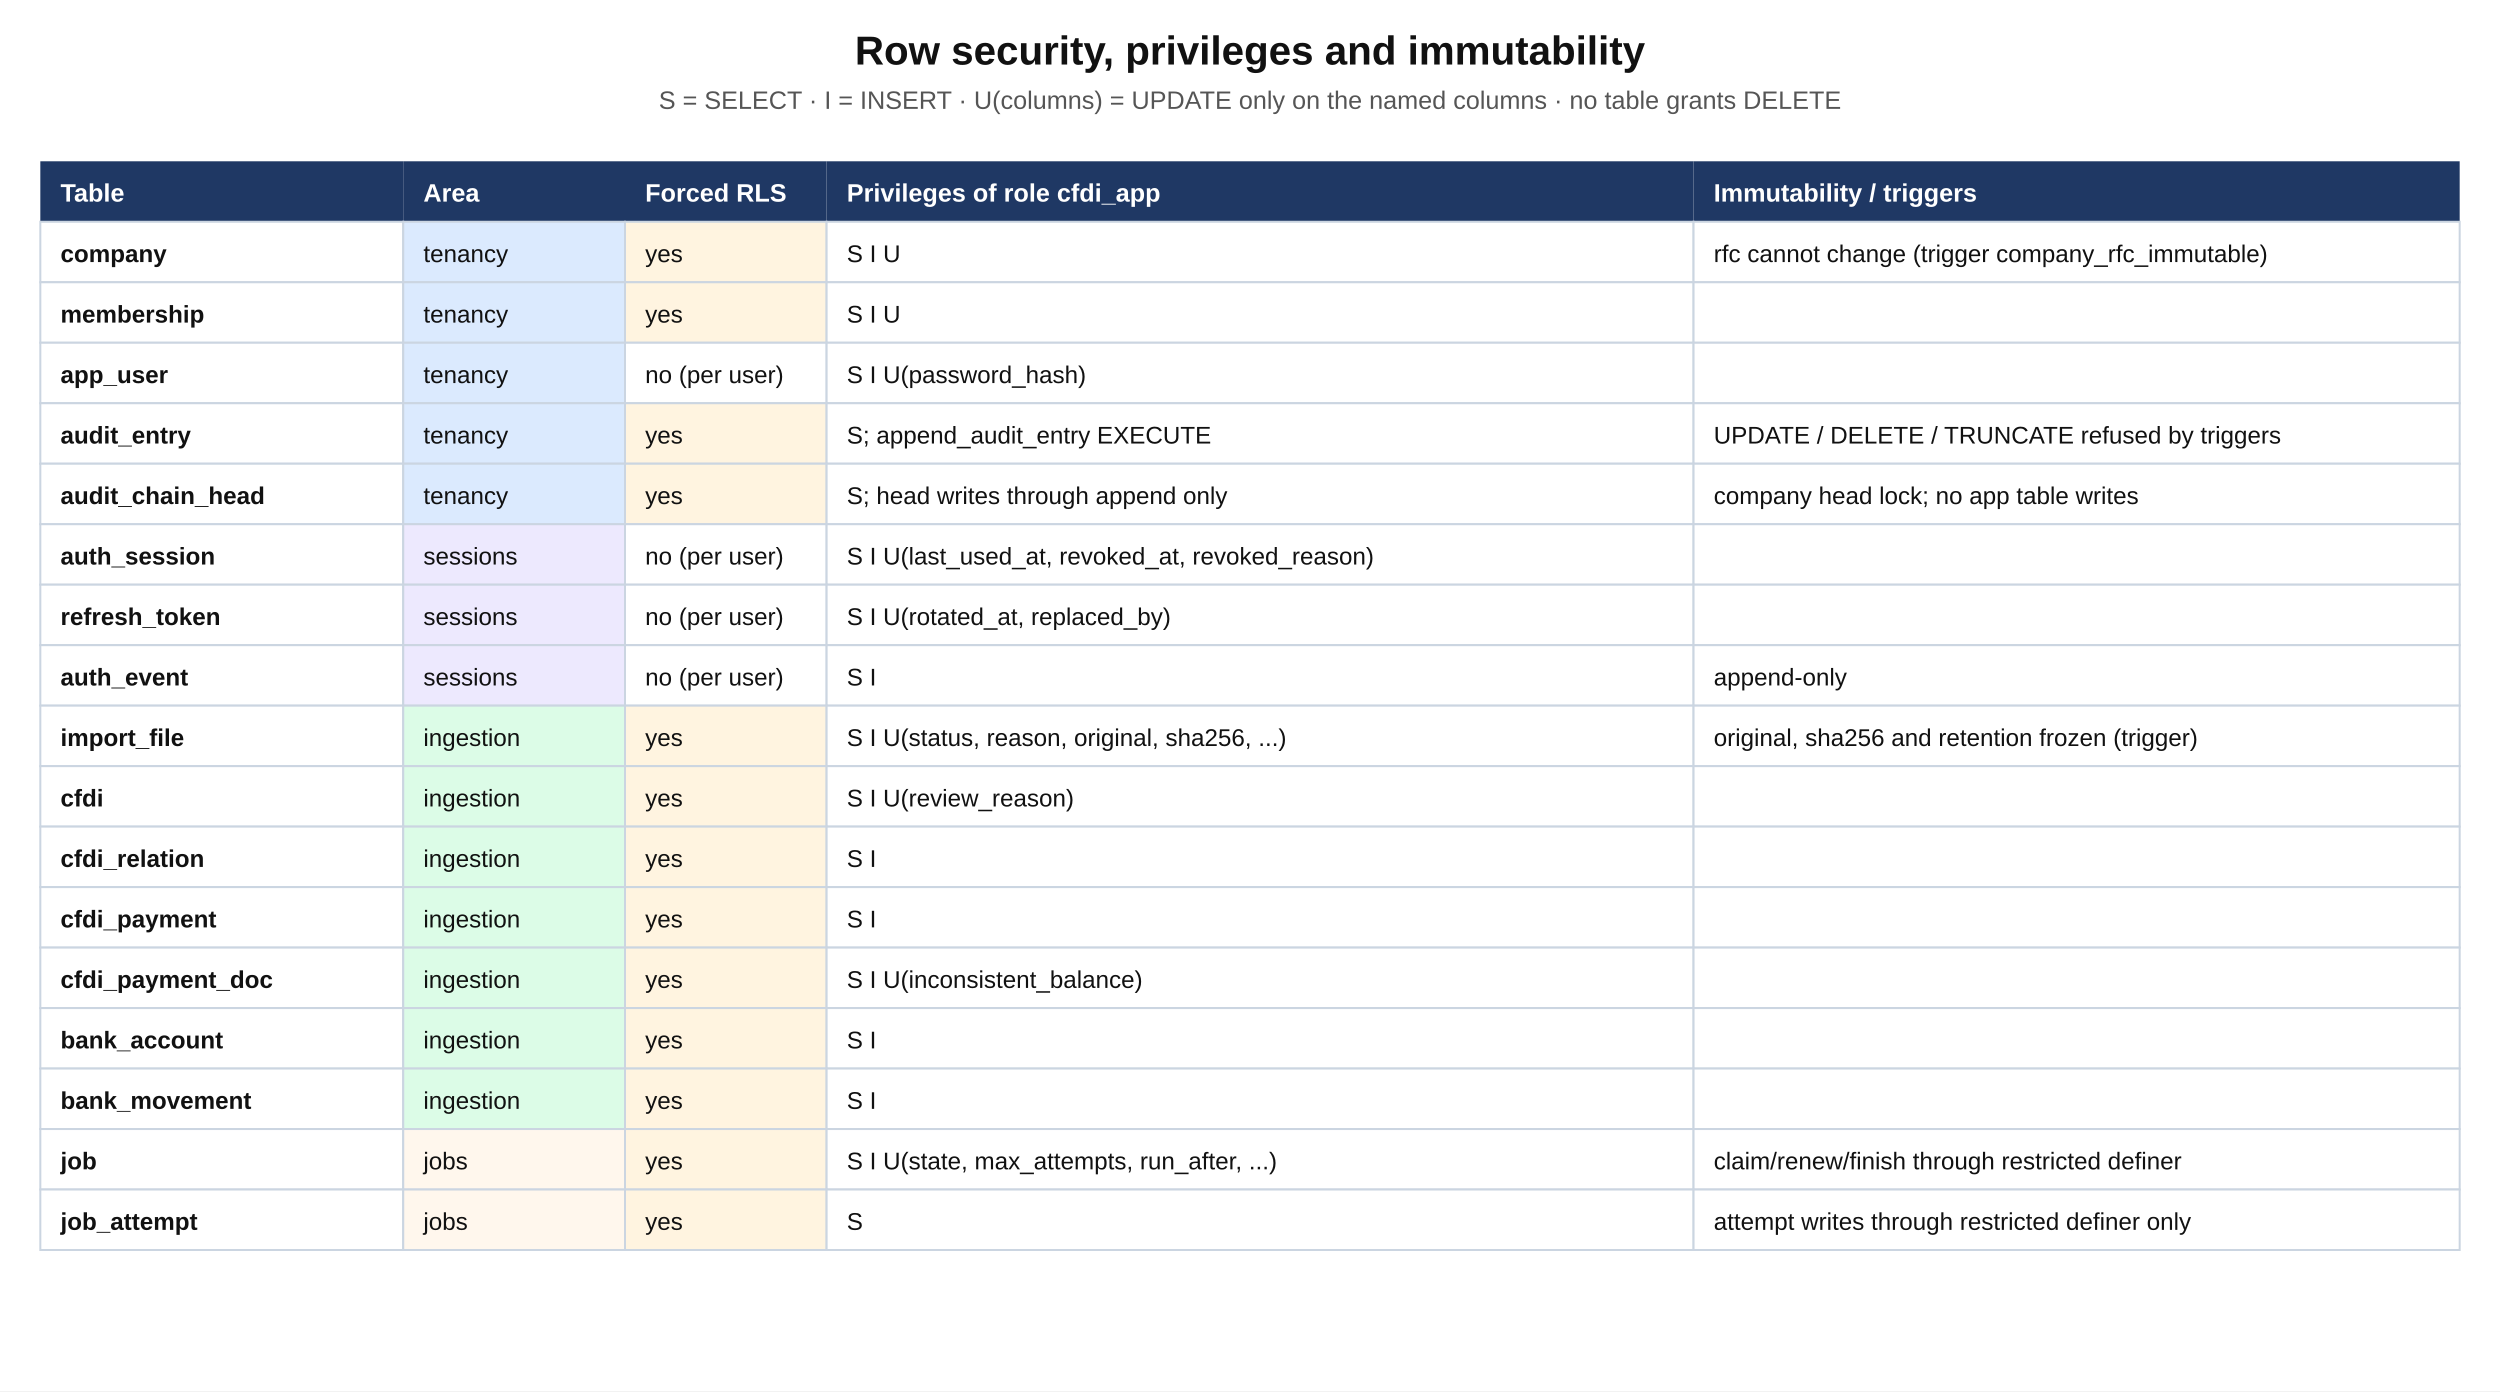
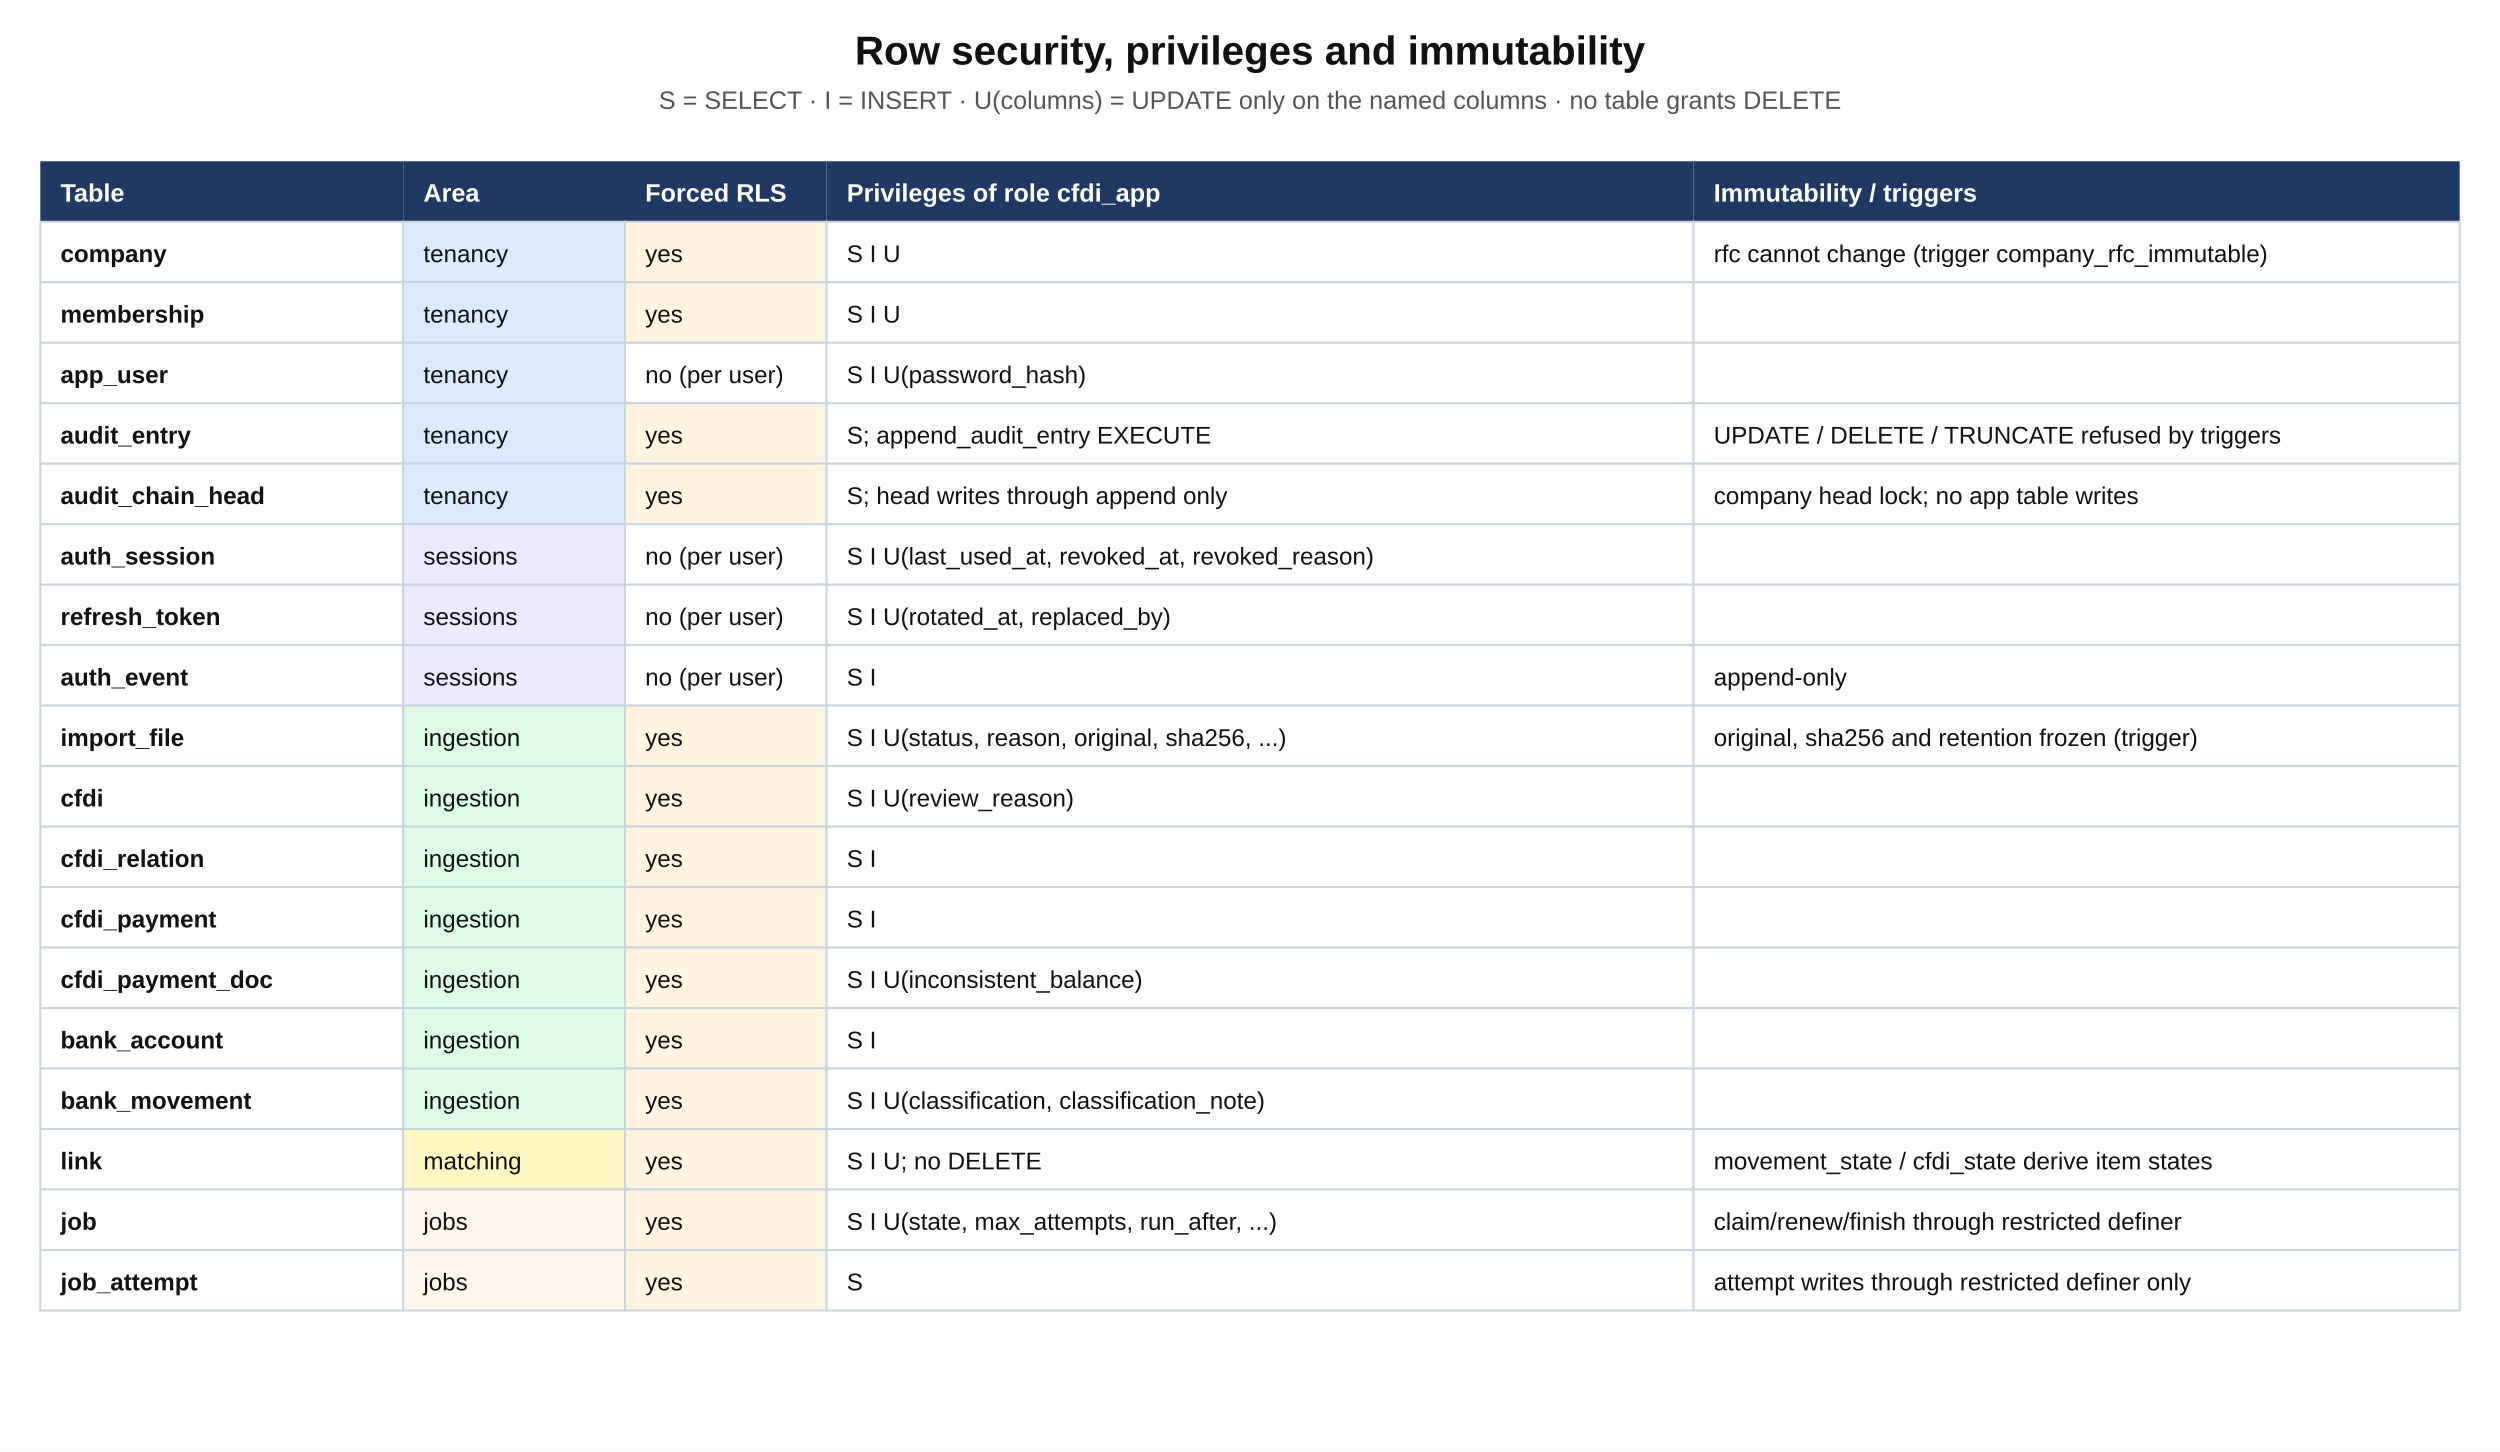
- <svg xmlns="http://www.w3.org/2000/svg" width="1240" height="690" viewBox="0 0 1240 690" font-family="Liberation Sans, Arial, sans-serif">
-   <rect width="1240" height="690" fill="#fff" />
+ <svg xmlns="http://www.w3.org/2000/svg" width="1240" height="720" viewBox="0 0 1240 720" font-family="Liberation Sans, Arial, sans-serif">
+   <rect width="1240" height="720" fill="#fff" />
  <text x="620.0" y="32" text-anchor="middle" font-size="20" font-weight="bold" fill="#111">Row security, privileges and immutability</text>
  <text x="620.0" y="54" text-anchor="middle" font-size="12.5" fill="#555">S = SELECT · I = INSERT · U(columns) = UPDATE only on the named columns · no table grants DELETE</text>
  <rect x="20" y="80" width="180" height="30" fill="#1f3864" />
  <text x="30" y="100" font-size="12.5" font-weight="bold" fill="#fff">Table</text>
  <rect x="200" y="80" width="110" height="30" fill="#1f3864" />
  <text x="210" y="100" font-size="12.5" font-weight="bold" fill="#fff">Area</text>
  <rect x="310" y="80" width="100" height="30" fill="#1f3864" />
  <text x="320" y="100" font-size="12.5" font-weight="bold" fill="#fff">Forced RLS</text>
  <rect x="410" y="80" width="430" height="30" fill="#1f3864" />
  <text x="420" y="100" font-size="12.5" font-weight="bold" fill="#fff">Privileges of role cfdi_app</text>
  <rect x="840" y="80" width="380" height="30" fill="#1f3864" />
  <text x="850" y="100" font-size="12.5" font-weight="bold" fill="#fff">Immutability / triggers</text>
  <rect x="20" y="110" width="180" height="30" fill="#fff" stroke="#cbd5e1" />
  <text x="30" y="130" font-size="12" font-weight="bold" fill="#111">company</text>
  <rect x="200" y="110" width="110" height="30" fill="#dbeafe" stroke="#cbd5e1" />
  <text x="210" y="130" font-size="12" fill="#111">tenancy</text>
  <rect x="310" y="110" width="100" height="30" fill="#fff4e0" stroke="#cbd5e1" />
  <text x="320" y="130" font-size="12" fill="#111">yes</text>
  <rect x="410" y="110" width="430" height="30" fill="#fff" stroke="#cbd5e1" />
  <text x="420" y="130" font-size="12" fill="#111">S I U</text>
  <rect x="840" y="110" width="380" height="30" fill="#fff" stroke="#cbd5e1" />
  <text x="850" y="130" font-size="12" fill="#111">rfc cannot change (trigger company_rfc_immutable)</text>
  <rect x="20" y="140" width="180" height="30" fill="#fff" stroke="#cbd5e1" />
  <text x="30" y="160" font-size="12" font-weight="bold" fill="#111">membership</text>
  <rect x="200" y="140" width="110" height="30" fill="#dbeafe" stroke="#cbd5e1" />
  <text x="210" y="160" font-size="12" fill="#111">tenancy</text>
  <rect x="310" y="140" width="100" height="30" fill="#fff4e0" stroke="#cbd5e1" />
  <text x="320" y="160" font-size="12" fill="#111">yes</text>
  <rect x="410" y="140" width="430" height="30" fill="#fff" stroke="#cbd5e1" />
  <text x="420" y="160" font-size="12" fill="#111">S I U</text>
  <rect x="840" y="140" width="380" height="30" fill="#fff" stroke="#cbd5e1" />
  <text x="850" y="160" font-size="12" fill="#111" />
  <rect x="20" y="170" width="180" height="30" fill="#fff" stroke="#cbd5e1" />
  <text x="30" y="190" font-size="12" font-weight="bold" fill="#111">app_user</text>
  <rect x="200" y="170" width="110" height="30" fill="#dbeafe" stroke="#cbd5e1" />
  <text x="210" y="190" font-size="12" fill="#111">tenancy</text>
  <rect x="310" y="170" width="100" height="30" fill="#fff" stroke="#cbd5e1" />
  <text x="320" y="190" font-size="12" fill="#111">no (per user)</text>
  <rect x="410" y="170" width="430" height="30" fill="#fff" stroke="#cbd5e1" />
  <text x="420" y="190" font-size="12" fill="#111">S I U(password_hash)</text>
  <rect x="840" y="170" width="380" height="30" fill="#fff" stroke="#cbd5e1" />
  <text x="850" y="190" font-size="12" fill="#111" />
  <rect x="20" y="200" width="180" height="30" fill="#fff" stroke="#cbd5e1" />
  <text x="30" y="220" font-size="12" font-weight="bold" fill="#111">audit_entry</text>
  <rect x="200" y="200" width="110" height="30" fill="#dbeafe" stroke="#cbd5e1" />
  <text x="210" y="220" font-size="12" fill="#111">tenancy</text>
  <rect x="310" y="200" width="100" height="30" fill="#fff4e0" stroke="#cbd5e1" />
  <text x="320" y="220" font-size="12" fill="#111">yes</text>
  <rect x="410" y="200" width="430" height="30" fill="#fff" stroke="#cbd5e1" />
  <text x="420" y="220" font-size="12" fill="#111">S; append_audit_entry EXECUTE</text>
  <rect x="840" y="200" width="380" height="30" fill="#fff" stroke="#cbd5e1" />
  <text x="850" y="220" font-size="12" fill="#111">UPDATE / DELETE / TRUNCATE refused by triggers</text>
  <rect x="20" y="230" width="180" height="30" fill="#fff" stroke="#cbd5e1" />
  <text x="30" y="250" font-size="12" font-weight="bold" fill="#111">audit_chain_head</text>
  <rect x="200" y="230" width="110" height="30" fill="#dbeafe" stroke="#cbd5e1" />
  <text x="210" y="250" font-size="12" fill="#111">tenancy</text>
  <rect x="310" y="230" width="100" height="30" fill="#fff4e0" stroke="#cbd5e1" />
  <text x="320" y="250" font-size="12" fill="#111">yes</text>
  <rect x="410" y="230" width="430" height="30" fill="#fff" stroke="#cbd5e1" />
  <text x="420" y="250" font-size="12" fill="#111">S; head writes through append only</text>
  <rect x="840" y="230" width="380" height="30" fill="#fff" stroke="#cbd5e1" />
  <text x="850" y="250" font-size="12" fill="#111">company head lock; no app table writes</text>
  <rect x="20" y="260" width="180" height="30" fill="#fff" stroke="#cbd5e1" />
  <text x="30" y="280" font-size="12" font-weight="bold" fill="#111">auth_session</text>
  <rect x="200" y="260" width="110" height="30" fill="#ede9fe" stroke="#cbd5e1" />
  <text x="210" y="280" font-size="12" fill="#111">sessions</text>
  <rect x="310" y="260" width="100" height="30" fill="#fff" stroke="#cbd5e1" />
  <text x="320" y="280" font-size="12" fill="#111">no (per user)</text>
  <rect x="410" y="260" width="430" height="30" fill="#fff" stroke="#cbd5e1" />
  <text x="420" y="280" font-size="12" fill="#111">S I U(last_used_at, revoked_at, revoked_reason)</text>
  <rect x="840" y="260" width="380" height="30" fill="#fff" stroke="#cbd5e1" />
  <text x="850" y="280" font-size="12" fill="#111" />
  <rect x="20" y="290" width="180" height="30" fill="#fff" stroke="#cbd5e1" />
  <text x="30" y="310" font-size="12" font-weight="bold" fill="#111">refresh_token</text>
  <rect x="200" y="290" width="110" height="30" fill="#ede9fe" stroke="#cbd5e1" />
  <text x="210" y="310" font-size="12" fill="#111">sessions</text>
  <rect x="310" y="290" width="100" height="30" fill="#fff" stroke="#cbd5e1" />
  <text x="320" y="310" font-size="12" fill="#111">no (per user)</text>
  <rect x="410" y="290" width="430" height="30" fill="#fff" stroke="#cbd5e1" />
  <text x="420" y="310" font-size="12" fill="#111">S I U(rotated_at, replaced_by)</text>
  <rect x="840" y="290" width="380" height="30" fill="#fff" stroke="#cbd5e1" />
  <text x="850" y="310" font-size="12" fill="#111" />
  <rect x="20" y="320" width="180" height="30" fill="#fff" stroke="#cbd5e1" />
  <text x="30" y="340" font-size="12" font-weight="bold" fill="#111">auth_event</text>
  <rect x="200" y="320" width="110" height="30" fill="#ede9fe" stroke="#cbd5e1" />
  <text x="210" y="340" font-size="12" fill="#111">sessions</text>
  <rect x="310" y="320" width="100" height="30" fill="#fff" stroke="#cbd5e1" />
  <text x="320" y="340" font-size="12" fill="#111">no (per user)</text>
  <rect x="410" y="320" width="430" height="30" fill="#fff" stroke="#cbd5e1" />
  <text x="420" y="340" font-size="12" fill="#111">S I</text>
  <rect x="840" y="320" width="380" height="30" fill="#fff" stroke="#cbd5e1" />
  <text x="850" y="340" font-size="12" fill="#111">append-only</text>
  <rect x="20" y="350" width="180" height="30" fill="#fff" stroke="#cbd5e1" />
  <text x="30" y="370" font-size="12" font-weight="bold" fill="#111">import_file</text>
  <rect x="200" y="350" width="110" height="30" fill="#dcfce7" stroke="#cbd5e1" />
  <text x="210" y="370" font-size="12" fill="#111">ingestion</text>
  <rect x="310" y="350" width="100" height="30" fill="#fff4e0" stroke="#cbd5e1" />
  <text x="320" y="370" font-size="12" fill="#111">yes</text>
  <rect x="410" y="350" width="430" height="30" fill="#fff" stroke="#cbd5e1" />
  <text x="420" y="370" font-size="12" fill="#111">S I U(status, reason, original, sha256, ...)</text>
  <rect x="840" y="350" width="380" height="30" fill="#fff" stroke="#cbd5e1" />
  <text x="850" y="370" font-size="12" fill="#111">original, sha256 and retention frozen (trigger)</text>
  <rect x="20" y="380" width="180" height="30" fill="#fff" stroke="#cbd5e1" />
  <text x="30" y="400" font-size="12" font-weight="bold" fill="#111">cfdi</text>
  <rect x="200" y="380" width="110" height="30" fill="#dcfce7" stroke="#cbd5e1" />
  <text x="210" y="400" font-size="12" fill="#111">ingestion</text>
  <rect x="310" y="380" width="100" height="30" fill="#fff4e0" stroke="#cbd5e1" />
  <text x="320" y="400" font-size="12" fill="#111">yes</text>
  <rect x="410" y="380" width="430" height="30" fill="#fff" stroke="#cbd5e1" />
  <text x="420" y="400" font-size="12" fill="#111">S I U(review_reason)</text>
  <rect x="840" y="380" width="380" height="30" fill="#fff" stroke="#cbd5e1" />
  <text x="850" y="400" font-size="12" fill="#111" />
  <rect x="20" y="410" width="180" height="30" fill="#fff" stroke="#cbd5e1" />
  <text x="30" y="430" font-size="12" font-weight="bold" fill="#111">cfdi_relation</text>
  <rect x="200" y="410" width="110" height="30" fill="#dcfce7" stroke="#cbd5e1" />
  <text x="210" y="430" font-size="12" fill="#111">ingestion</text>
  <rect x="310" y="410" width="100" height="30" fill="#fff4e0" stroke="#cbd5e1" />
  <text x="320" y="430" font-size="12" fill="#111">yes</text>
  <rect x="410" y="410" width="430" height="30" fill="#fff" stroke="#cbd5e1" />
  <text x="420" y="430" font-size="12" fill="#111">S I</text>
  <rect x="840" y="410" width="380" height="30" fill="#fff" stroke="#cbd5e1" />
  <text x="850" y="430" font-size="12" fill="#111" />
  <rect x="20" y="440" width="180" height="30" fill="#fff" stroke="#cbd5e1" />
  <text x="30" y="460" font-size="12" font-weight="bold" fill="#111">cfdi_payment</text>
  <rect x="200" y="440" width="110" height="30" fill="#dcfce7" stroke="#cbd5e1" />
  <text x="210" y="460" font-size="12" fill="#111">ingestion</text>
  <rect x="310" y="440" width="100" height="30" fill="#fff4e0" stroke="#cbd5e1" />
  <text x="320" y="460" font-size="12" fill="#111">yes</text>
  <rect x="410" y="440" width="430" height="30" fill="#fff" stroke="#cbd5e1" />
  <text x="420" y="460" font-size="12" fill="#111">S I</text>
  <rect x="840" y="440" width="380" height="30" fill="#fff" stroke="#cbd5e1" />
  <text x="850" y="460" font-size="12" fill="#111" />
  <rect x="20" y="470" width="180" height="30" fill="#fff" stroke="#cbd5e1" />
  <text x="30" y="490" font-size="12" font-weight="bold" fill="#111">cfdi_payment_doc</text>
  <rect x="200" y="470" width="110" height="30" fill="#dcfce7" stroke="#cbd5e1" />
  <text x="210" y="490" font-size="12" fill="#111">ingestion</text>
  <rect x="310" y="470" width="100" height="30" fill="#fff4e0" stroke="#cbd5e1" />
  <text x="320" y="490" font-size="12" fill="#111">yes</text>
  <rect x="410" y="470" width="430" height="30" fill="#fff" stroke="#cbd5e1" />
  <text x="420" y="490" font-size="12" fill="#111">S I U(inconsistent_balance)</text>
  <rect x="840" y="470" width="380" height="30" fill="#fff" stroke="#cbd5e1" />
  <text x="850" y="490" font-size="12" fill="#111" />
  <rect x="20" y="500" width="180" height="30" fill="#fff" stroke="#cbd5e1" />
  <text x="30" y="520" font-size="12" font-weight="bold" fill="#111">bank_account</text>
  <rect x="200" y="500" width="110" height="30" fill="#dcfce7" stroke="#cbd5e1" />
  <text x="210" y="520" font-size="12" fill="#111">ingestion</text>
  <rect x="310" y="500" width="100" height="30" fill="#fff4e0" stroke="#cbd5e1" />
  <text x="320" y="520" font-size="12" fill="#111">yes</text>
  <rect x="410" y="500" width="430" height="30" fill="#fff" stroke="#cbd5e1" />
  <text x="420" y="520" font-size="12" fill="#111">S I</text>
  <rect x="840" y="500" width="380" height="30" fill="#fff" stroke="#cbd5e1" />
  <text x="850" y="520" font-size="12" fill="#111" />
  <rect x="20" y="530" width="180" height="30" fill="#fff" stroke="#cbd5e1" />
  <text x="30" y="550" font-size="12" font-weight="bold" fill="#111">bank_movement</text>
  <rect x="200" y="530" width="110" height="30" fill="#dcfce7" stroke="#cbd5e1" />
  <text x="210" y="550" font-size="12" fill="#111">ingestion</text>
  <rect x="310" y="530" width="100" height="30" fill="#fff4e0" stroke="#cbd5e1" />
  <text x="320" y="550" font-size="12" fill="#111">yes</text>
  <rect x="410" y="530" width="430" height="30" fill="#fff" stroke="#cbd5e1" />
-   <text x="420" y="550" font-size="12" fill="#111">S I</text>
+   <text x="420" y="550" font-size="12" fill="#111">S I U(classification, classification_note)</text>
  <rect x="840" y="530" width="380" height="30" fill="#fff" stroke="#cbd5e1" />
  <text x="850" y="550" font-size="12" fill="#111" />
  <rect x="20" y="560" width="180" height="30" fill="#fff" stroke="#cbd5e1" />
-   <text x="30" y="580" font-size="12" font-weight="bold" fill="#111">job</text>
-   <rect x="200" y="560" width="110" height="30" fill="#fff7ed" stroke="#cbd5e1" />
-   <text x="210" y="580" font-size="12" fill="#111">jobs</text>
+   <text x="30" y="580" font-size="12" font-weight="bold" fill="#111">link</text>
+   <rect x="200" y="560" width="110" height="30" fill="#fef9c3" stroke="#cbd5e1" />
+   <text x="210" y="580" font-size="12" fill="#111">matching</text>
  <rect x="310" y="560" width="100" height="30" fill="#fff4e0" stroke="#cbd5e1" />
  <text x="320" y="580" font-size="12" fill="#111">yes</text>
  <rect x="410" y="560" width="430" height="30" fill="#fff" stroke="#cbd5e1" />
-   <text x="420" y="580" font-size="12" fill="#111">S I U(state, max_attempts, run_after, ...)</text>
+   <text x="420" y="580" font-size="12" fill="#111">S I U; no DELETE</text>
  <rect x="840" y="560" width="380" height="30" fill="#fff" stroke="#cbd5e1" />
-   <text x="850" y="580" font-size="12" fill="#111">claim/renew/finish through restricted definer</text>
+   <text x="850" y="580" font-size="12" fill="#111">movement_state / cfdi_state derive item states</text>
  <rect x="20" y="590" width="180" height="30" fill="#fff" stroke="#cbd5e1" />
-   <text x="30" y="610" font-size="12" font-weight="bold" fill="#111">job_attempt</text>
+   <text x="30" y="610" font-size="12" font-weight="bold" fill="#111">job</text>
  <rect x="200" y="590" width="110" height="30" fill="#fff7ed" stroke="#cbd5e1" />
  <text x="210" y="610" font-size="12" fill="#111">jobs</text>
  <rect x="310" y="590" width="100" height="30" fill="#fff4e0" stroke="#cbd5e1" />
  <text x="320" y="610" font-size="12" fill="#111">yes</text>
  <rect x="410" y="590" width="430" height="30" fill="#fff" stroke="#cbd5e1" />
-   <text x="420" y="610" font-size="12" fill="#111">S</text>
+   <text x="420" y="610" font-size="12" fill="#111">S I U(state, max_attempts, run_after, ...)</text>
  <rect x="840" y="590" width="380" height="30" fill="#fff" stroke="#cbd5e1" />
-   <text x="850" y="610" font-size="12" fill="#111">attempt writes through restricted definer only</text>
+   <text x="850" y="610" font-size="12" fill="#111">claim/renew/finish through restricted definer</text>
+   <rect x="20" y="620" width="180" height="30" fill="#fff" stroke="#cbd5e1" />
+   <text x="30" y="640" font-size="12" font-weight="bold" fill="#111">job_attempt</text>
+   <rect x="200" y="620" width="110" height="30" fill="#fff7ed" stroke="#cbd5e1" />
+   <text x="210" y="640" font-size="12" fill="#111">jobs</text>
+   <rect x="310" y="620" width="100" height="30" fill="#fff4e0" stroke="#cbd5e1" />
+   <text x="320" y="640" font-size="12" fill="#111">yes</text>
+   <rect x="410" y="620" width="430" height="30" fill="#fff" stroke="#cbd5e1" />
+   <text x="420" y="640" font-size="12" fill="#111">S</text>
+   <rect x="840" y="620" width="380" height="30" fill="#fff" stroke="#cbd5e1" />
+   <text x="850" y="640" font-size="12" fill="#111">attempt writes through restricted definer only</text>
</svg>
